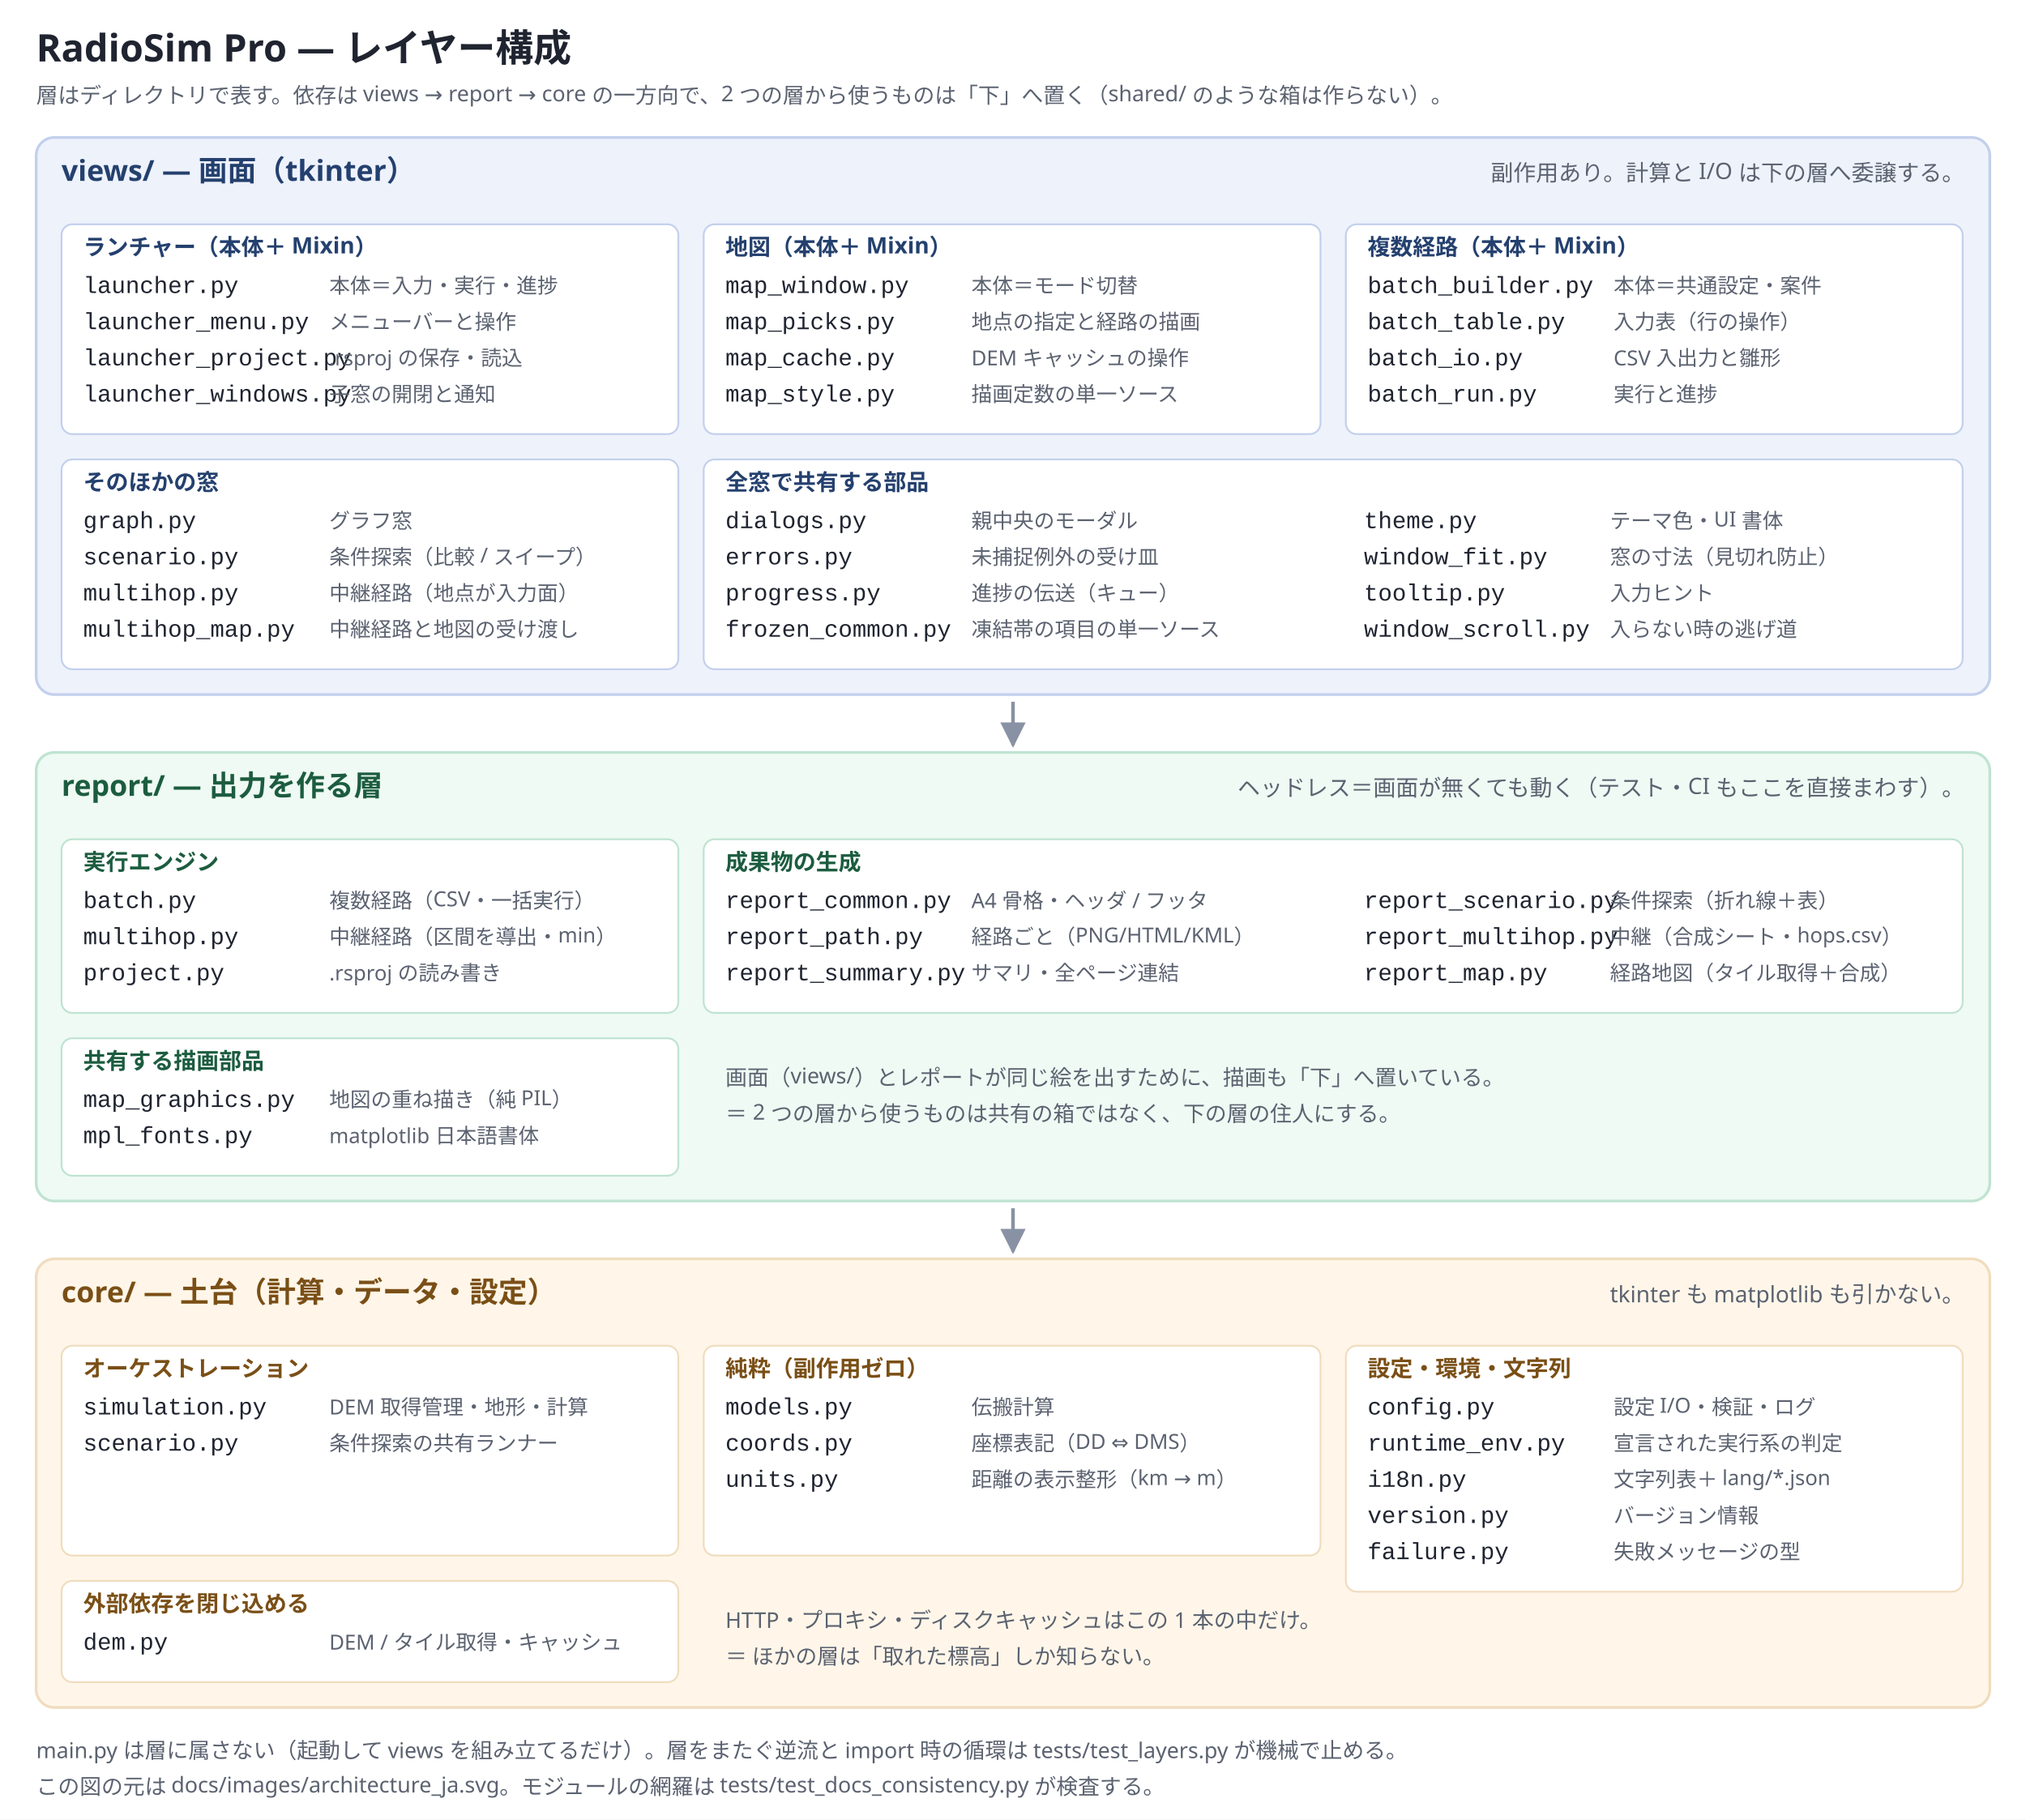
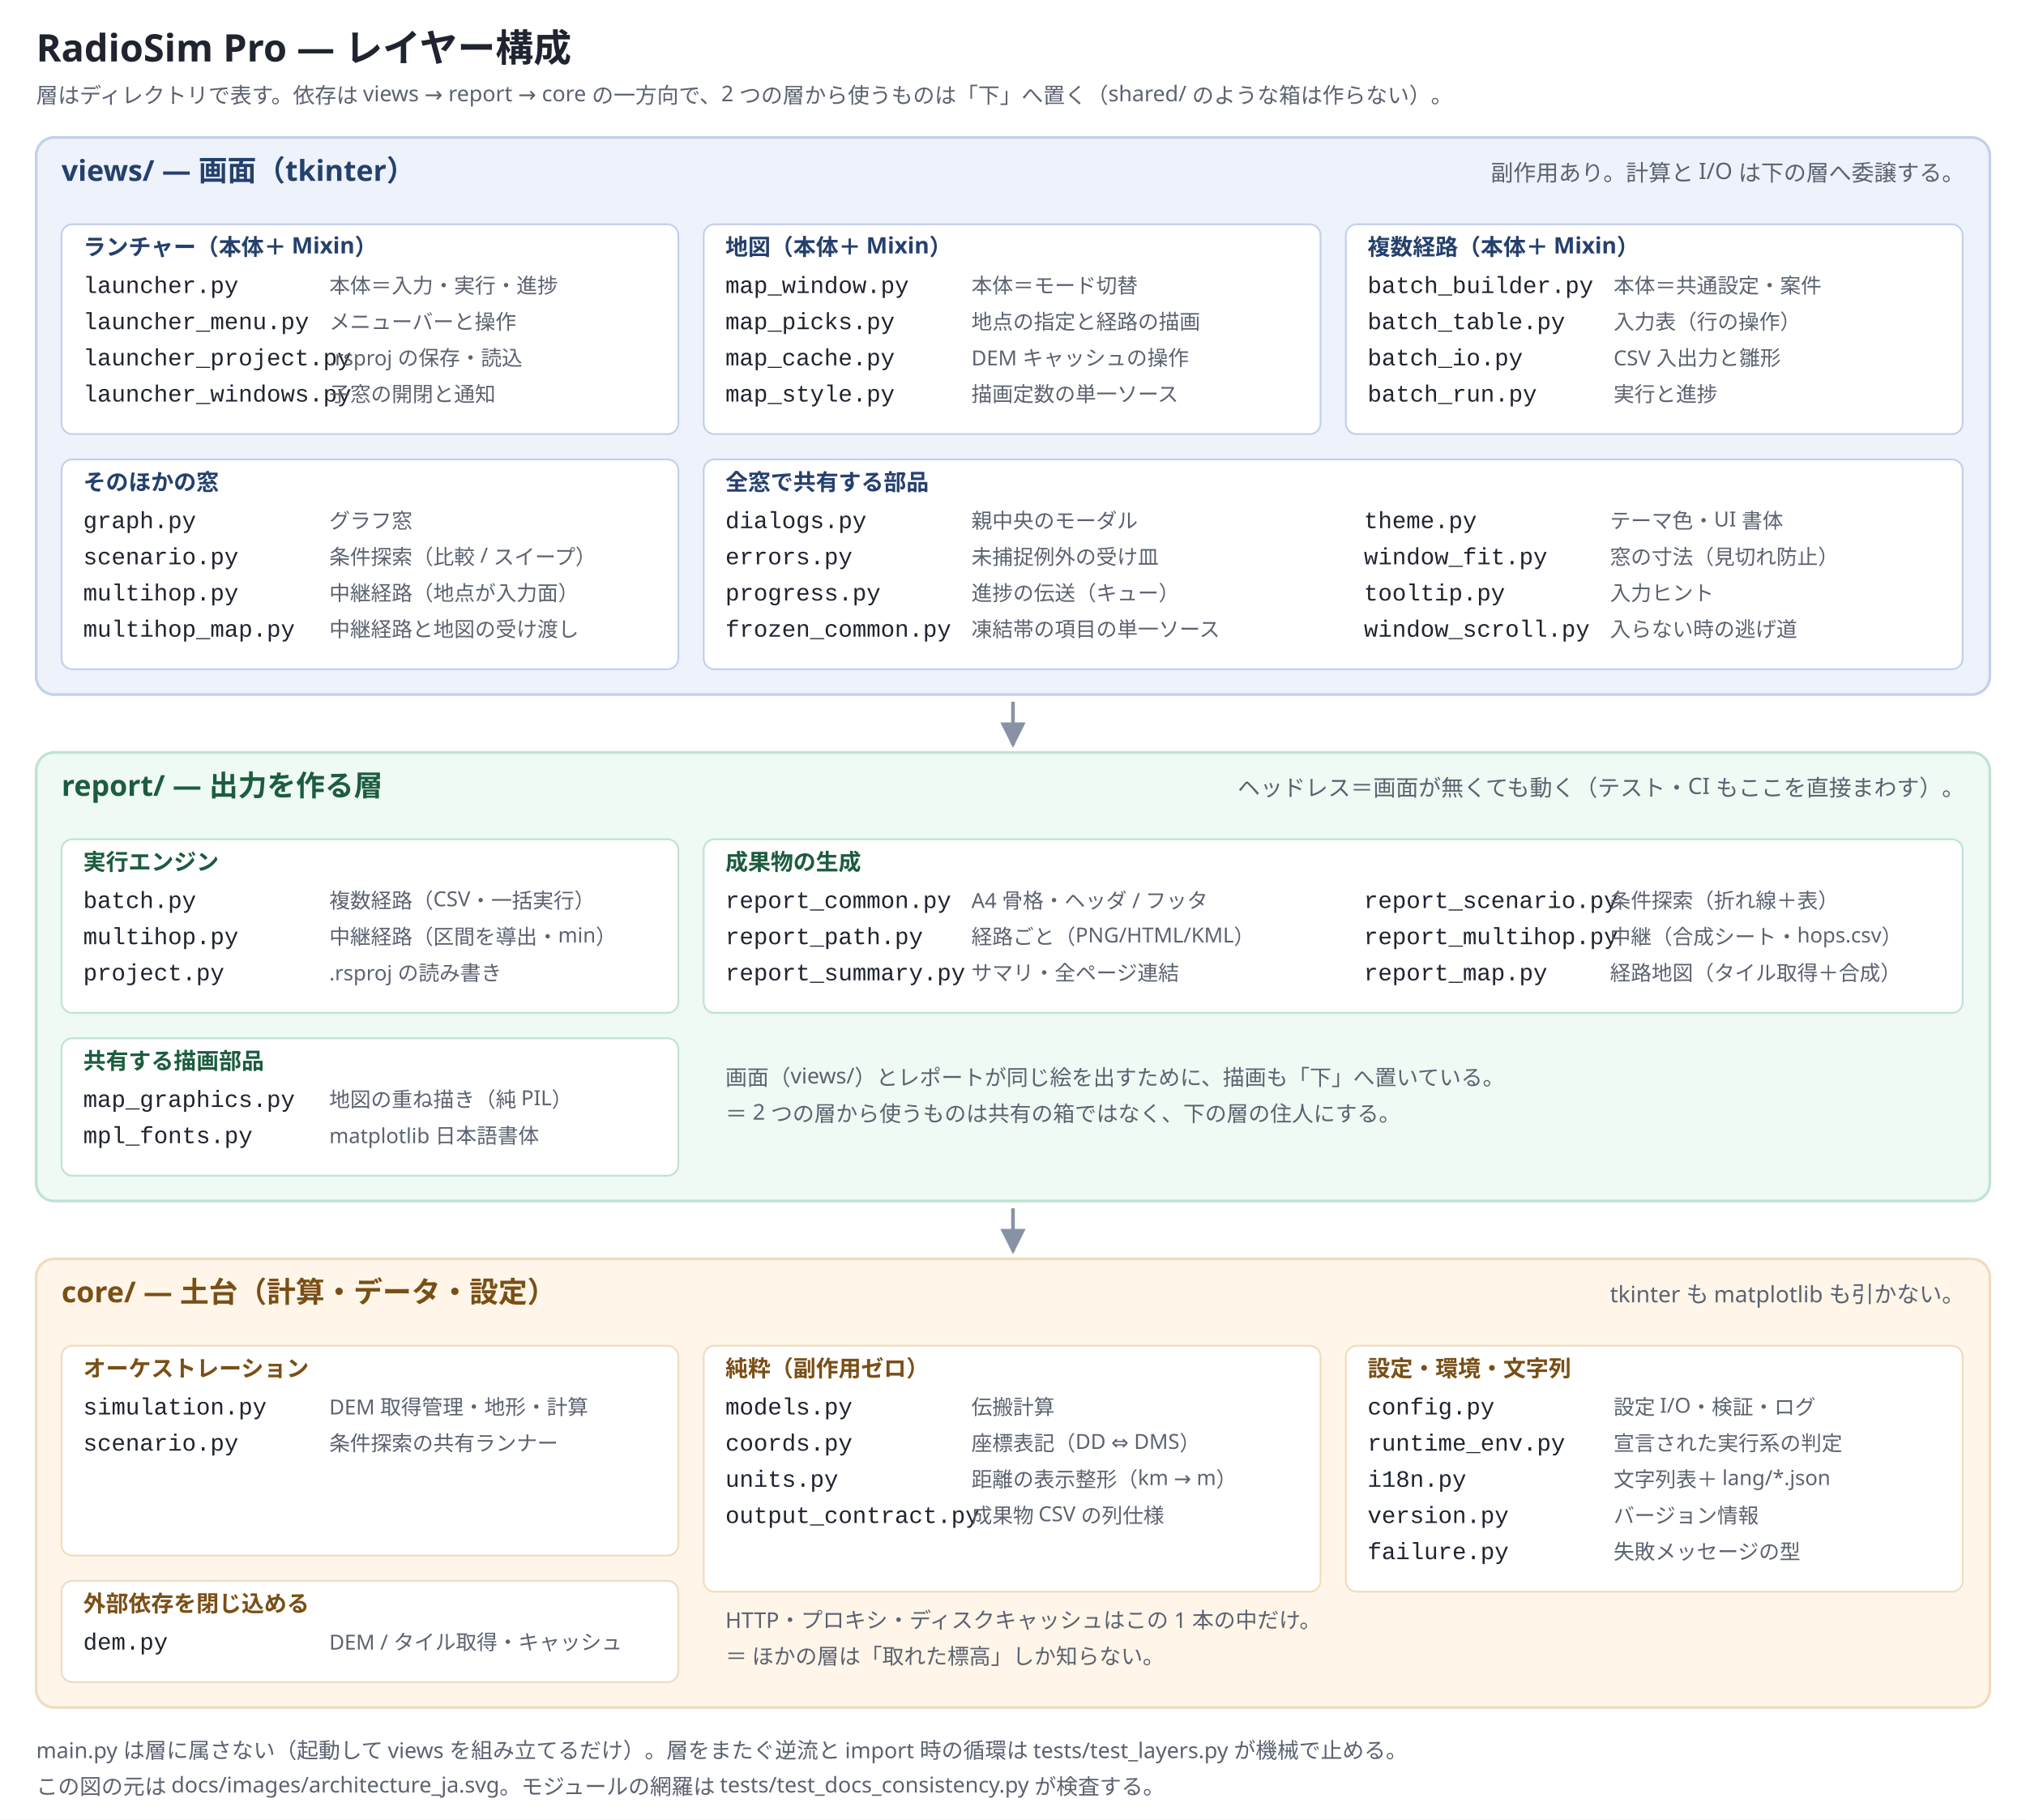
<svg xmlns="http://www.w3.org/2000/svg" viewBox="0 0 1120 1006" width="1120" height="1006" role="img" aria-labelledby="ttl desc" font-family="'BIZ UDPGothic','Meiryo','Yu Gothic','Hiragino Sans',sans-serif">
  <defs>
    <marker id="ar" viewBox="0 0 10 10" refX="9" refY="5" markerWidth="7" markerHeight="7" orient="auto-start-reverse">
      <path d="M0,0 L10,5 L0,10 z" fill="#8892a4" />
    </marker>
    <style>
      .band  { stroke-width:1.5 }
      .card  { fill:#ffffff; stroke-width:1 }
      .lname { font-size:16px; font-weight:700 }
      .lrule { font-size:12.5px; fill:#5b6270 }
      .ctitle{ font-size:12.5px; font-weight:700 }
      .mod   { font-size:13px; font-family:Consolas,'Courier New',monospace; fill:#1f2430 }
      .role  { font-size:11.5px; fill:#5b6270 }
      .note  { font-size:12px; fill:#5b6270 }
      .arrow { stroke:#8892a4; stroke-width:2; marker-end:url(#ar) }
    </style>
  </defs>
  <rect width="1120" height="1006" fill="#ffffff" />
  <text x="20" y="34" font-size="21" font-weight="700" fill="#1f2430">RadioSim Pro — レイヤー構成</text>
  <text x="20" y="57" class="note">層はディレクトリで表す。依存は views → report → core の一方向で、2 つの層から使うものは「下」へ置く（shared/ のような箱は作らない）。</text>
  <rect class="band" x="20" y="76" width="1080" height="308" rx="10" fill="#eef2fb" stroke="#c3d0ec" />
  <text x="34" y="100" class="lname" fill="#24406e">views/ — 画面（tkinter）</text>
  <text x="1086" y="100" class="lrule" text-anchor="end">副作用あり。計算と I/O は下の層へ委譲する。</text>
  <g>
    <rect class="card" x="34" y="124" width="341" height="116" rx="6" stroke="#c3d0ec" />
    <text x="46" y="141" class="ctitle" fill="#24406e">ランチャー（本体＋ Mixin）</text>
    <text x="46" y="162" class="mod">launcher.py</text>
    <text x="182" y="162" class="role">本体＝入力・実行・進捗</text>
    <text x="46" y="182" class="mod">launcher_menu.py</text>
    <text x="182" y="182" class="role">メニューバーと操作</text>
    <text x="46" y="202" class="mod">launcher_project.py</text>
    <text x="182" y="202" class="role">.rsproj の保存・読込</text>
    <text x="46" y="222" class="mod">launcher_windows.py</text>
    <text x="182" y="222" class="role">子窓の開閉と通知</text>
    <rect class="card" x="389" y="124" width="341" height="116" rx="6" stroke="#c3d0ec" />
    <text x="401" y="141" class="ctitle" fill="#24406e">地図（本体＋ Mixin）</text>
    <text x="401" y="162" class="mod">map_window.py</text>
    <text x="537" y="162" class="role">本体＝モード切替</text>
    <text x="401" y="182" class="mod">map_picks.py</text>
    <text x="537" y="182" class="role">地点の指定と経路の描画</text>
    <text x="401" y="202" class="mod">map_cache.py</text>
    <text x="537" y="202" class="role">DEM キャッシュの操作</text>
    <text x="401" y="222" class="mod">map_style.py</text>
    <text x="537" y="222" class="role">描画定数の単一ソース</text>
    <rect class="card" x="744" y="124" width="341" height="116" rx="6" stroke="#c3d0ec" />
    <text x="756" y="141" class="ctitle" fill="#24406e">複数経路（本体＋ Mixin）</text>
    <text x="756" y="162" class="mod">batch_builder.py</text>
    <text x="892" y="162" class="role">本体＝共通設定・案件</text>
    <text x="756" y="182" class="mod">batch_table.py</text>
    <text x="892" y="182" class="role">入力表（行の操作）</text>
    <text x="756" y="202" class="mod">batch_io.py</text>
    <text x="892" y="202" class="role">CSV 入出力と雛形</text>
    <text x="756" y="222" class="mod">batch_run.py</text>
    <text x="892" y="222" class="role">実行と進捗</text>
  </g>
  <g>
    <rect class="card" x="34" y="254" width="341" height="116" rx="6" stroke="#c3d0ec" />
    <text x="46" y="271" class="ctitle" fill="#24406e">そのほかの窓</text>
    <text x="46" y="292" class="mod">graph.py</text>
    <text x="182" y="292" class="role">グラフ窓</text>
    <text x="46" y="312" class="mod">scenario.py</text>
    <text x="182" y="312" class="role">条件探索（比較 / スイープ）</text>
    <text x="46" y="332" class="mod">multihop.py</text>
    <text x="182" y="332" class="role">中継経路（地点が入力面）</text>
    <text x="46" y="352" class="mod">multihop_map.py</text>
    <text x="182" y="352" class="role">中継経路と地図の受け渡し</text>
    <rect class="card" x="389" y="254" width="696" height="116" rx="6" stroke="#c3d0ec" />
    <text x="401" y="271" class="ctitle" fill="#24406e">全窓で共有する部品</text>
    <text x="401" y="292" class="mod">dialogs.py</text>
    <text x="537" y="292" class="role">親中央のモーダル</text>
    <text x="401" y="312" class="mod">errors.py</text>
    <text x="537" y="312" class="role">未捕捉例外の受け皿</text>
    <text x="401" y="332" class="mod">progress.py</text>
    <text x="537" y="332" class="role">進捗の伝送（キュー）</text>
    <text x="401" y="352" class="mod">frozen_common.py</text>
    <text x="537" y="352" class="role">凍結帯の項目の単一ソース</text>
    <text x="754" y="292" class="mod">theme.py</text>
    <text x="890" y="292" class="role">テーマ色・UI 書体</text>
    <text x="754" y="312" class="mod">window_fit.py</text>
    <text x="890" y="312" class="role">窓の寸法（見切れ防止）</text>
    <text x="754" y="332" class="mod">tooltip.py</text>
    <text x="890" y="332" class="role">入力ヒント</text>
    <text x="754" y="352" class="mod">window_scroll.py</text>
    <text x="890" y="352" class="role">入らない時の逃げ道</text>
  </g>
  <line class="arrow" x1="560" y1="388" x2="560" y2="412" />
  <rect class="band" x="20" y="416" width="1080" height="248" rx="10" fill="#eefaf3" stroke="#bfe3d1" />
  <text x="34" y="440" class="lname" fill="#1c5c3f">report/ — 出力を作る層</text>
  <text x="1086" y="440" class="lrule" text-anchor="end">ヘッドレス＝画面が無くても動く（テスト・CI もここを直接まわす）。</text>
  <g>
    <rect class="card" x="34" y="464" width="341" height="96" rx="6" stroke="#bfe3d1" />
    <text x="46" y="481" class="ctitle" fill="#1c5c3f">実行エンジン</text>
    <text x="46" y="502" class="mod">batch.py</text>
    <text x="182" y="502" class="role">複数経路（CSV・一括実行）</text>
    <text x="46" y="522" class="mod">multihop.py</text>
    <text x="182" y="522" class="role">中継経路（区間を導出・min）</text>
    <text x="46" y="542" class="mod">project.py</text>
    <text x="182" y="542" class="role">.rsproj の読み書き</text>
    <rect class="card" x="389" y="464" width="696" height="96" rx="6" stroke="#bfe3d1" />
    <text x="401" y="481" class="ctitle" fill="#1c5c3f">成果物の生成</text>
    <text x="401" y="502" class="mod">report_common.py</text>
    <text x="537" y="502" class="role">A4 骨格・ヘッダ / フッタ</text>
    <text x="401" y="522" class="mod">report_path.py</text>
    <text x="537" y="522" class="role">経路ごと（PNG/HTML/KML）</text>
    <text x="401" y="542" class="mod">report_summary.py</text>
    <text x="537" y="542" class="role">サマリ・全ページ連結</text>
    <text x="754" y="502" class="mod">report_scenario.py</text>
    <text x="890" y="502" class="role">条件探索（折れ線＋表）</text>
    <text x="754" y="522" class="mod">report_multihop.py</text>
    <text x="890" y="522" class="role">中継（合成シート・hops.csv）</text>
    <text x="754" y="542" class="mod">report_map.py</text>
    <text x="890" y="542" class="role">経路地図（タイル取得＋合成）</text>
  </g>
  <g>
    <rect class="card" x="34" y="574" width="341" height="76" rx="6" stroke="#bfe3d1" />
    <text x="46" y="591" class="ctitle" fill="#1c5c3f">共有する描画部品</text>
    <text x="46" y="612" class="mod">map_graphics.py</text>
    <text x="182" y="612" class="role">地図の重ね描き（純 PIL）</text>
    <text x="46" y="632" class="mod">mpl_fonts.py</text>
    <text x="182" y="632" class="role">matplotlib 日本語書体</text>
    <text x="401" y="600" class="note">画面（views/）とレポートが同じ絵を出すために、描画も「下」へ置いている。</text>
    <text x="401" y="620" class="note">＝ 2 つの層から使うものは共有の箱ではなく、下の層の住人にする。</text>
  </g>
  <line class="arrow" x1="560" y1="668" x2="560" y2="692" />
  <rect class="band" x="20" y="696" width="1080" height="248" rx="10" fill="#fff6e9" stroke="#f0dcbe" />
  <text x="34" y="720" class="lname" fill="#7a4f16">core/ — 土台（計算・データ・設定）</text>
  <text x="1086" y="720" class="lrule" text-anchor="end">tkinter も matplotlib も引かない。</text>
  <g>
    <rect class="card" x="34" y="744" width="341" height="116" rx="6" stroke="#f0dcbe" />
    <text x="46" y="761" class="ctitle" fill="#7a4f16">オーケストレーション</text>
    <text x="46" y="782" class="mod">simulation.py</text>
    <text x="182" y="782" class="role">DEM 取得管理・地形・計算</text>
    <text x="46" y="802" class="mod">scenario.py</text>
    <text x="182" y="802" class="role">条件探索の共有ランナー</text>
-     <rect class="card" x="389" y="744" width="341" height="116" rx="6" stroke="#f0dcbe" />
+     <rect class="card" x="389" y="744" width="341" height="136" rx="6" stroke="#f0dcbe" />
    <text x="401" y="761" class="ctitle" fill="#7a4f16">純粋（副作用ゼロ）</text>
    <text x="401" y="782" class="mod">models.py</text>
    <text x="537" y="782" class="role">伝搬計算</text>
    <text x="401" y="802" class="mod">coords.py</text>
    <text x="537" y="802" class="role">座標表記（DD ⇔ DMS）</text>
    <text x="401" y="822" class="mod">units.py</text>
    <text x="537" y="822" class="role">距離の表示整形（km → m）</text>
+     <text x="401" y="842" class="mod">output_contract.py</text>
+     <text x="537" y="842" class="role">成果物 CSV の列仕様</text>
    <rect class="card" x="744" y="744" width="341" height="136" rx="6" stroke="#f0dcbe" />
    <text x="756" y="761" class="ctitle" fill="#7a4f16">設定・環境・文字列</text>
    <text x="756" y="782" class="mod">config.py</text>
    <text x="892" y="782" class="role">設定 I/O・検証・ログ</text>
    <text x="756" y="802" class="mod">runtime_env.py</text>
    <text x="892" y="802" class="role">宣言された実行系の判定</text>
    <text x="756" y="822" class="mod">i18n.py</text>
    <text x="892" y="822" class="role">文字列表＋ lang/*.json</text>
    <text x="756" y="842" class="mod">version.py</text>
    <text x="892" y="842" class="role">バージョン情報</text>
    <text x="756" y="862" class="mod">failure.py</text>
    <text x="892" y="862" class="role">失敗メッセージの型</text>
  </g>
  <g>
    <rect class="card" x="34" y="874" width="341" height="56" rx="6" stroke="#f0dcbe" />
    <text x="46" y="891" class="ctitle" fill="#7a4f16">外部依存を閉じ込める</text>
    <text x="46" y="912" class="mod">dem.py</text>
    <text x="182" y="912" class="role">DEM / タイル取得・キャッシュ</text>
    <text x="401" y="900" class="note">HTTP・プロキシ・ディスクキャッシュはこの 1 本の中だけ。</text>
    <text x="401" y="920" class="note">＝ ほかの層は「取れた標高」しか知らない。</text>
  </g>
  <text x="20" y="972" class="note">main.py は層に属さない（起動して views を組み立てるだけ）。層をまたぐ逆流と import 時の循環は tests/test_layers.py が機械で止める。</text>
  <text x="20" y="992" class="note">この図の元は docs/images/architecture_ja.svg。モジュールの網羅は tests/test_docs_consistency.py が検査する。</text>
</svg>
